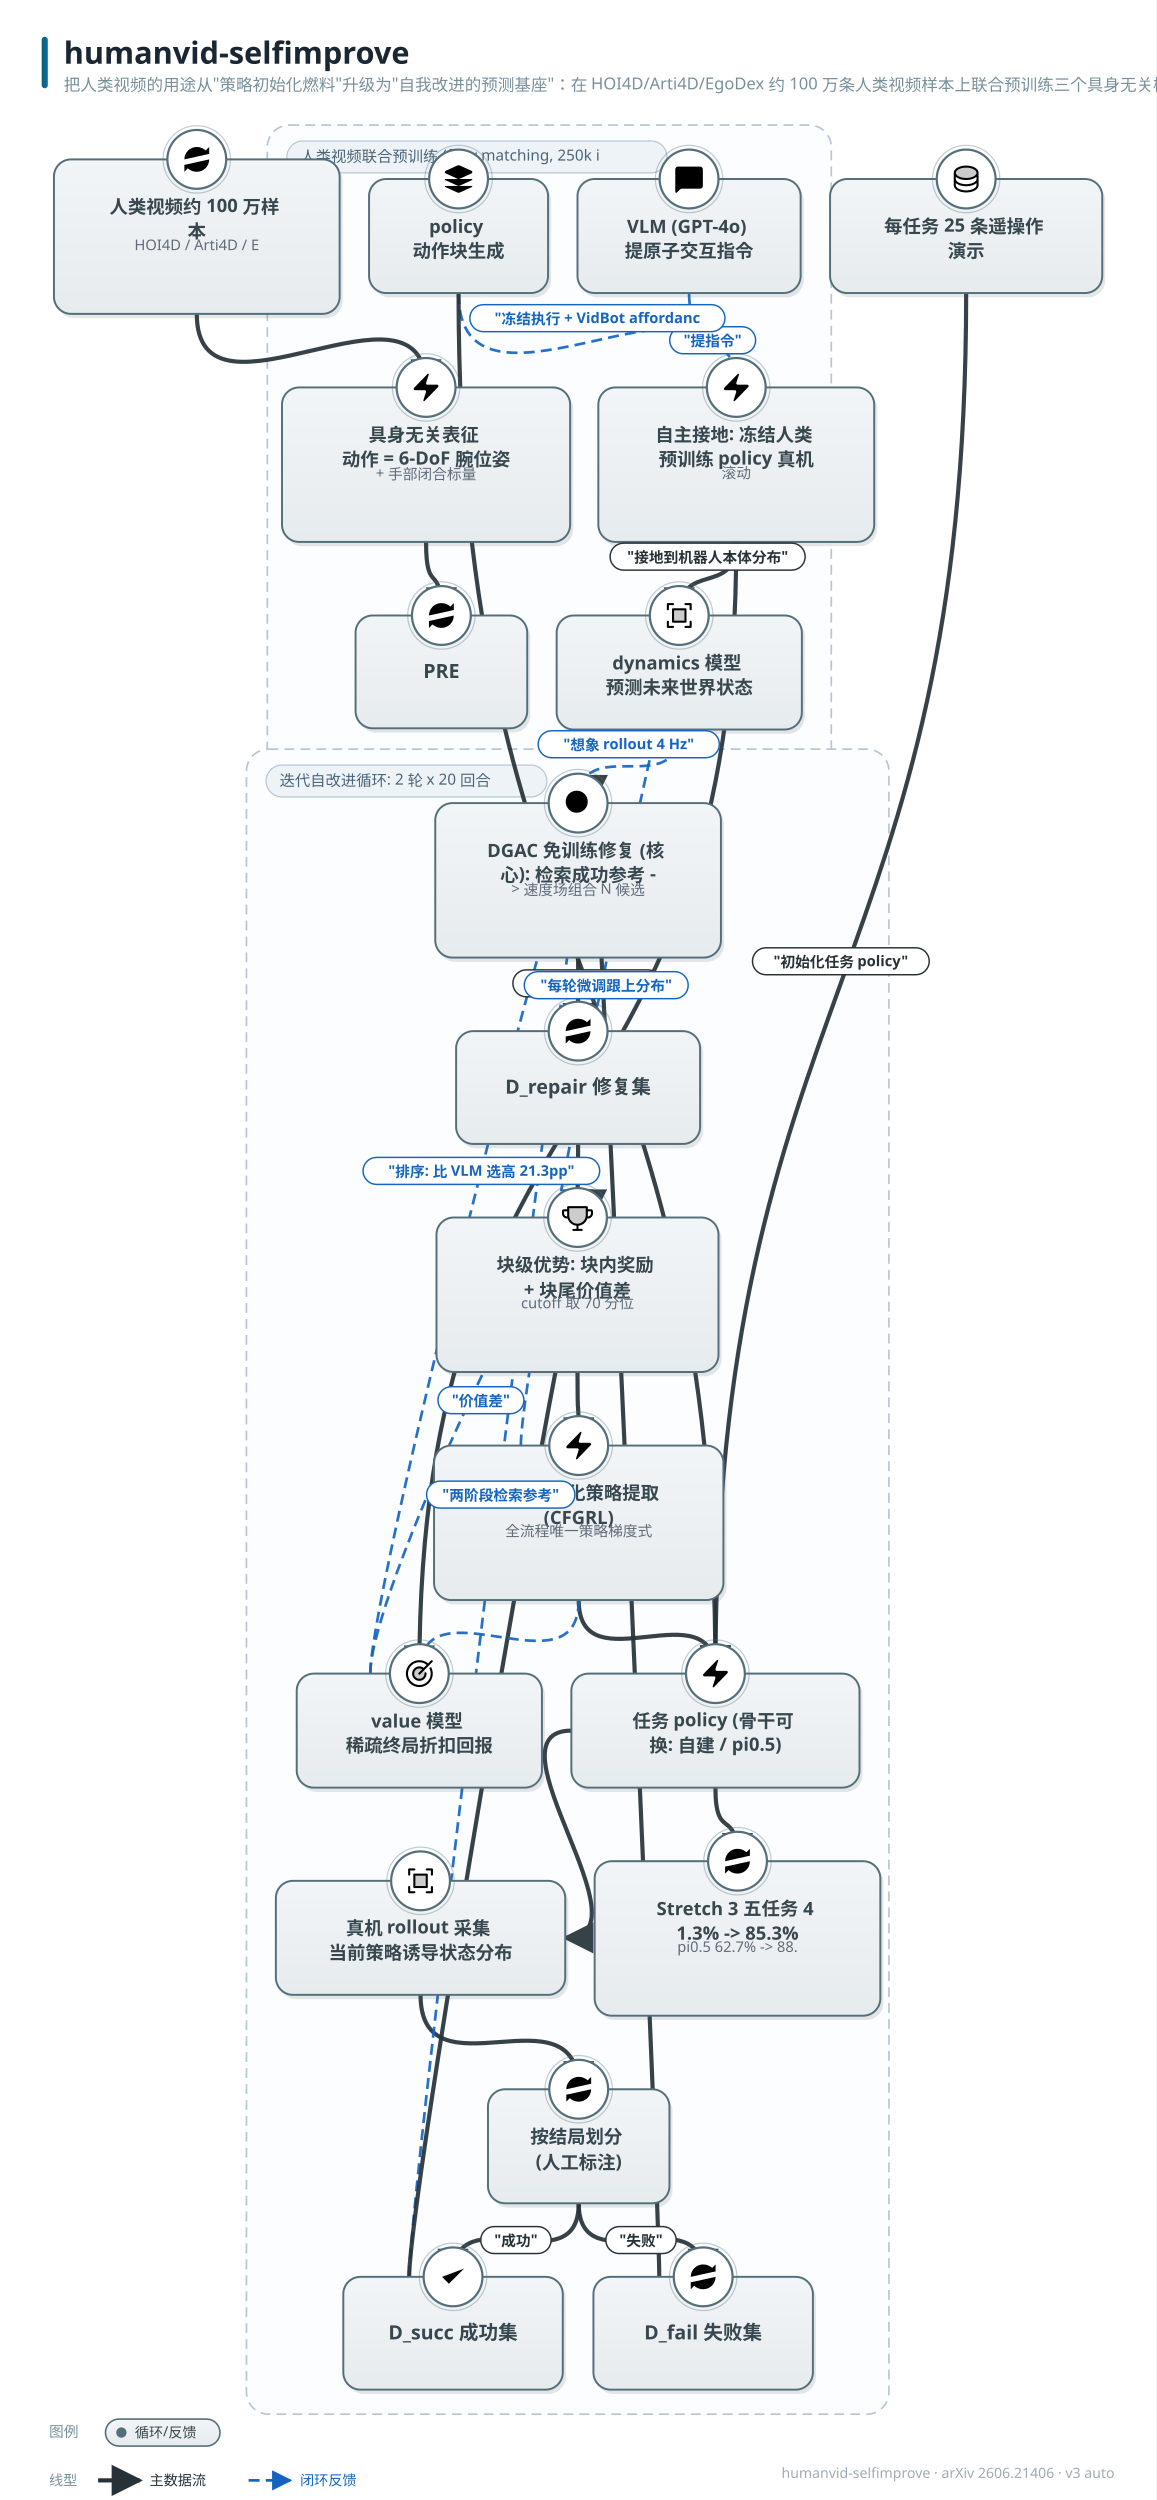
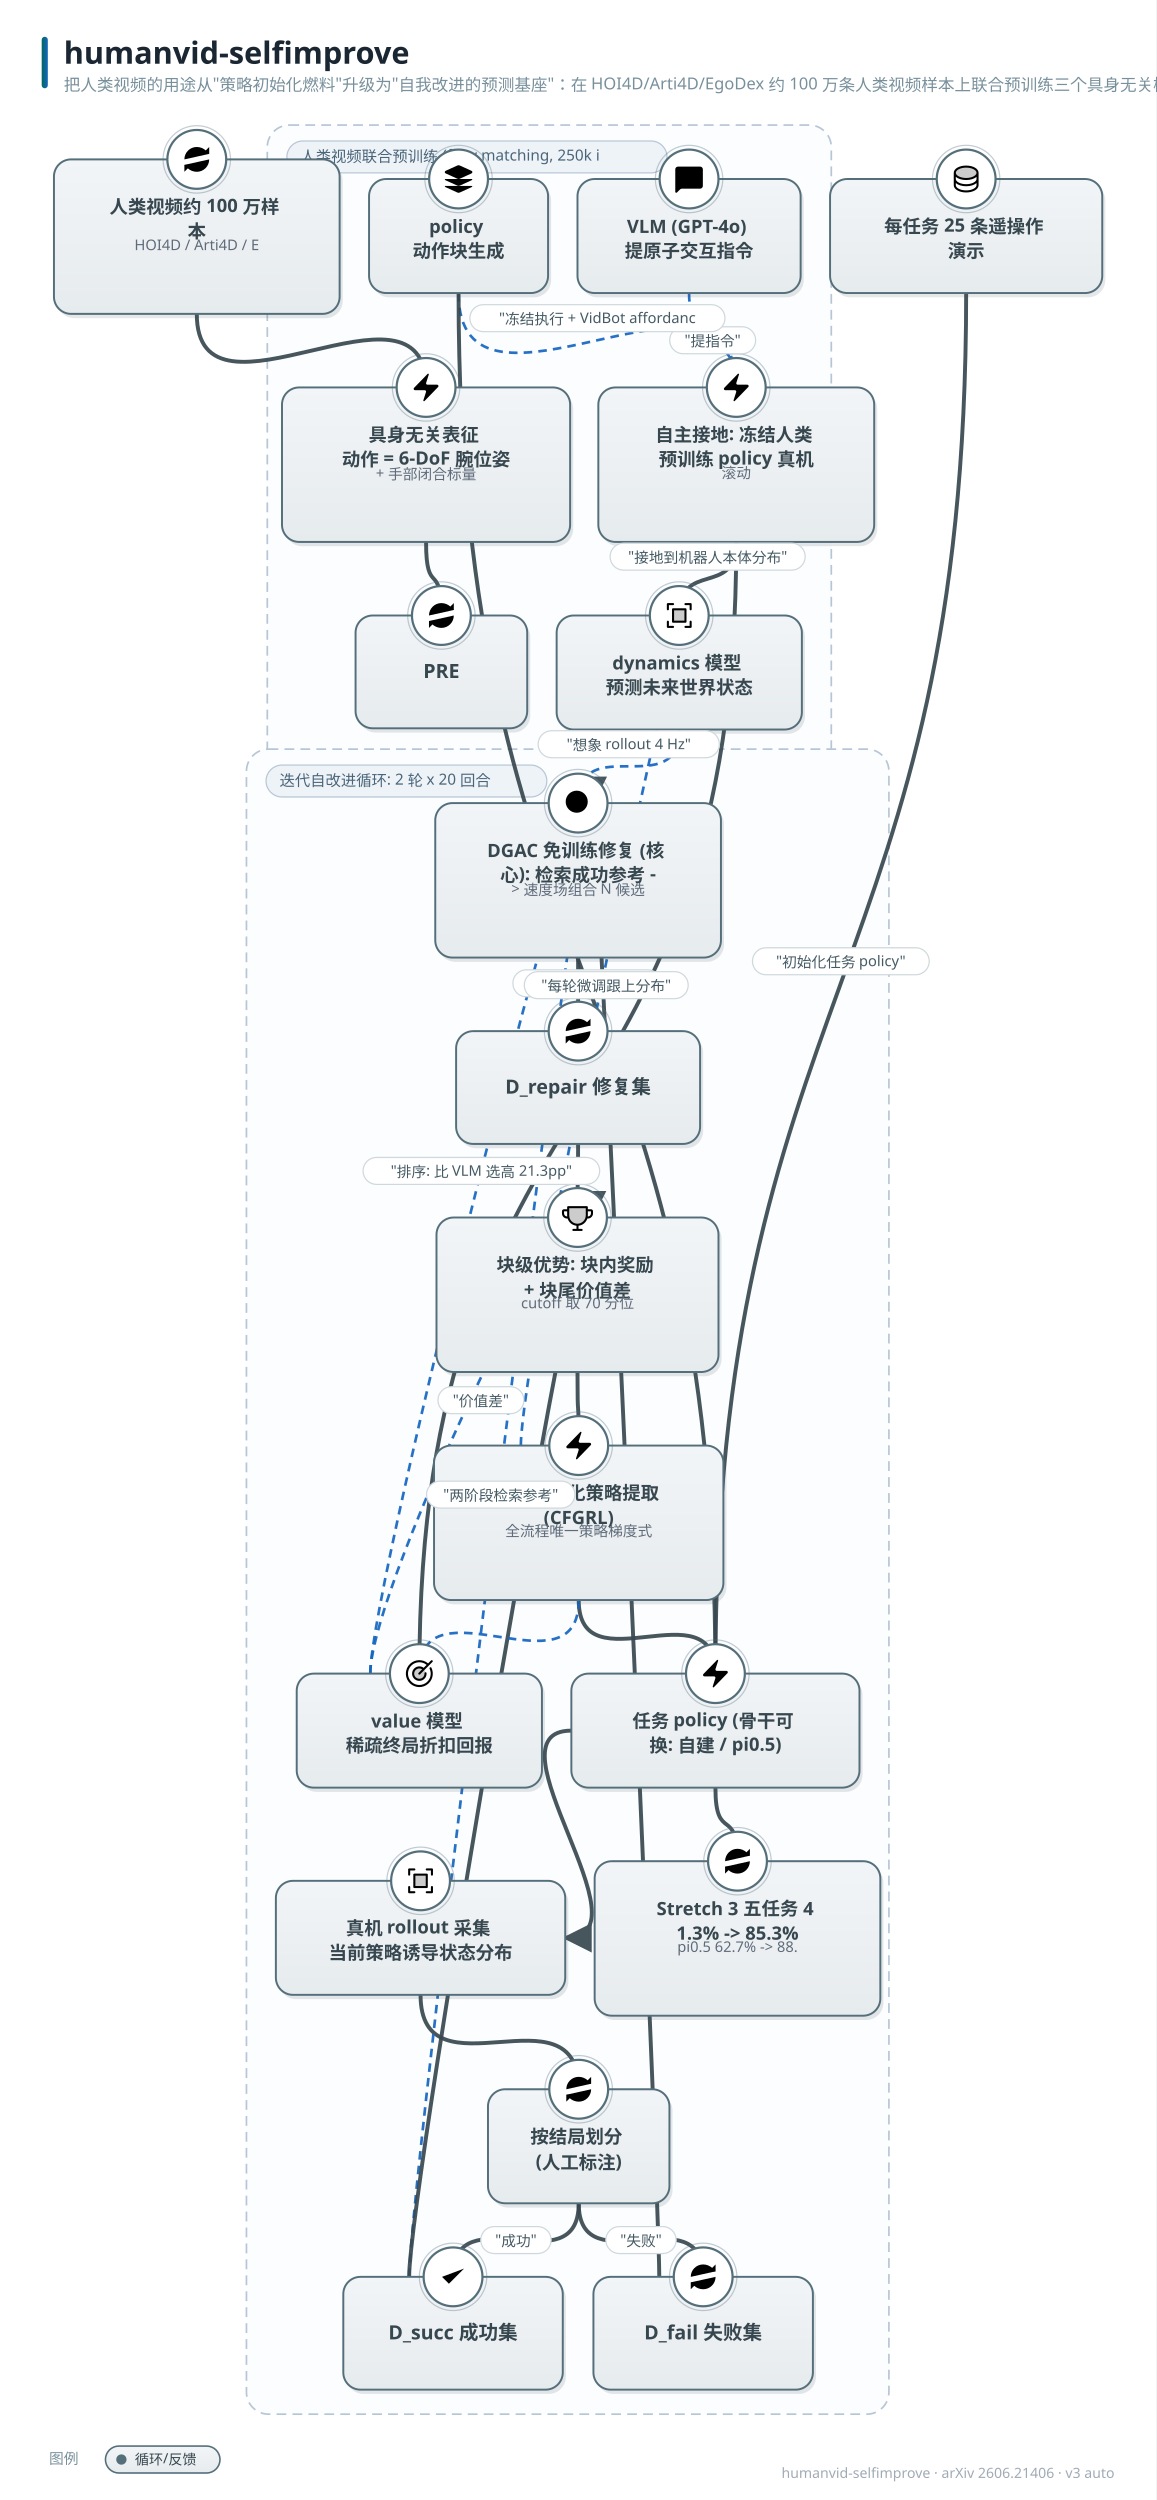
<svg xmlns="http://www.w3.org/2000/svg" width="943" height="2039" viewBox="0 0 943 2039" font-family="'PingFang SC','Hiragino Sans GB','Microsoft YaHei','Segoe UI',sans-serif">
  <style>text{font-family:'PingFang SC','Hiragino Sans GB','Microsoft YaHei','Segoe UI',sans-serif;} .lbl{font-weight:700;}</style>
  <defs>
    <linearGradient id="g-data" x1="0" y1="0" x2="0" y2="1">
      <stop offset="0" stop-color="#f1f9f1" />
      <stop offset="1" stop-color="#e2f0e2" />
    </linearGradient>
    <linearGradient id="g-frozen" x1="0" y1="0" x2="0" y2="1">
      <stop offset="0" stop-color="#f0f7fe" />
      <stop offset="1" stop-color="#dcecfb" />
    </linearGradient>
    <linearGradient id="g-train" x1="0" y1="0" x2="0" y2="1">
      <stop offset="0" stop-color="#fff6e8" />
      <stop offset="1" stop-color="#ffedd4" />
    </linearGradient>
    <linearGradient id="g-loss" x1="0" y1="0" x2="0" y2="1">
      <stop offset="0" stop-color="#fdf0f1" />
      <stop offset="1" stop-color="#f9e0e2" />
    </linearGradient>
    <linearGradient id="g-act" x1="0" y1="0" x2="0" y2="1">
      <stop offset="0" stop-color="#f8f1fb" />
      <stop offset="1" stop-color="#f0e4f7" />
    </linearGradient>
    <linearGradient id="g-loop" x1="0" y1="0" x2="0" y2="1">
      <stop offset="0" stop-color="#f2f5f7" />
      <stop offset="1" stop-color="#e6ebee" />
    </linearGradient>
    <linearGradient id="g-env" x1="0" y1="0" x2="0" y2="1">
      <stop offset="0" stop-color="#eef8f6" />
      <stop offset="1" stop-color="#dcf0ec" />
    </linearGradient>
    <linearGradient id="g-mem" x1="0" y1="0" x2="0" y2="1">
      <stop offset="0" stop-color="#fffef0" />
      <stop offset="1" stop-color="#fdf6d8" />
    </linearGradient>
    <linearGradient id="g-reward" x1="0" y1="0" x2="0" y2="1">
      <stop offset="0" stop-color="#fdf2f7" />
      <stop offset="1" stop-color="#f9e2ed" />
    </linearGradient>
    <linearGradient id="g-key" x1="0" y1="0" x2="0" y2="1">
      <stop offset="0" stop-color="#fffaf0" />
      <stop offset="1" stop-color="#fff1d6" />
    </linearGradient>
    <linearGradient id="g-title" x1="0" y1="0" x2="1" y2="0">
      <stop offset="0" stop-color="#00695c" />
      <stop offset="1" stop-color="#1565c0" />
    </linearGradient>
    <marker id="arr-main" viewBox="0 0 10 10" refX="9" refY="5" markerWidth="7.5" markerHeight="7.5" orient="auto-start-reverse">
-       <path d="M0 0 L10 5 L0 10 z" fill="#546e7a" />
+       <path d="M0 0 L10 5 L0 10 z" fill="#607d8b" />
    </marker>
    <marker id="arr-thick" viewBox="0 0 10 10" refX="9" refY="5" markerWidth="7.5" markerHeight="7.5" orient="auto-start-reverse">
-       <path d="M0 0 L10 5 L0 10 z" fill="#263238" />
+       <path d="M0 0 L10 5 L0 10 z" fill="#37474f" />
    </marker>
    <marker id="arr-thin" viewBox="0 0 10 10" refX="9" refY="5" markerWidth="7.5" markerHeight="7.5" orient="auto-start-reverse">
-       <path d="M0 0 L10 5 L0 10 z" fill="#9fb0bb" />
+       <path d="M0 0 L10 5 L0 10 z" fill="#90a4ae" />
    </marker>
    <marker id="arr-fb" viewBox="0 0 10 10" refX="9" refY="5" markerWidth="7.5" markerHeight="7.5" orient="auto-start-reverse">
      <path d="M0 0 L10 5 L0 10 z" fill="#1565c0" />
    </marker>
    <marker id="arr-loss" viewBox="0 0 10 10" refX="9" refY="5" markerWidth="7.5" markerHeight="7.5" orient="auto-start-reverse">
      <path d="M0 0 L10 5 L0 10 z" fill="#c62828" />
    </marker>
  </defs>
  <rect width="943" height="2039" fill="#ffffff" />
  <rect x="34" y="30" width="5" height="42" rx="2.5" fill="url(#g-title)" />
  <text x="52" y="52" font-size="25" font-weight="800" fill="#1a2733">humanvid-selfimprove</text>
  <text x="52" y="74" font-size="13.5" fill="#78909c">把人类视频的用途从"策略初始化燃料"升级为"自我改进的预测基座"：在 HOI4D/Arti4D/EgoDex 约 100 万条人类视频样本上联合预训练三个具身无关模型——pol</text>
  <text x="909" y="2021" font-size="11.5" fill="#a0aab4" text-anchor="end">humanvid-selfimprove · arXiv 2606.21406 · v3 auto</text>
  <rect x="218" y="102" width="460" height="1376" rx="18" fill="#fbfdff" stroke="#b7c6d6" stroke-width="1.4" stroke-dasharray="8 5" />
  <rect x="234" y="115" width="310.0" height="26" rx="13" fill="#eef3f8" stroke="#b7c6d6" />
  <text x="245" y="132" font-size="12.5" fill="#4a6579">人类视频联合预训练 (flow matching, 250k i</text>
  <rect x="201" y="611" width="524" height="1358" rx="18" fill="#fbfdff" stroke="#b7c6d6" stroke-width="1.4" stroke-dasharray="8 5" />
  <rect x="217" y="624" width="229.0" height="26" rx="13" fill="#eef3f8" stroke="#b7c6d6" />
  <text x="228" y="641" font-size="12.5" fill="#4a6579">迭代自改进循环: 2 轮 x 20 回合</text>
-   <path d="M 466.0 1411.5 C 392.9 1411.5, 534.1 1580.5, 461.0 1580.5" fill="none" stroke="#263238" stroke-width="3.4" marker-end="url(#arr-thick)" opacity="0.92" />
-   <path d="M 343.0 1627.0 C 343.0 1713.5, 472.0 1617.5, 472.0 1704.0" fill="none" stroke="#263238" stroke-width="3.4" marker-end="url(#arr-thick)" opacity="0.92" />
-   <path d="M 472.0 1797.0 C 472.0 1865.2, 369.5 1788.8, 369.5 1857.0" fill="none" stroke="#263238" stroke-width="3.4" marker-end="url(#arr-thick)" opacity="0.92" />
-   <path d="M 472.0 1797.0 C 472.0 1864.8, 573.5 1789.2, 573.5 1857.0" fill="none" stroke="#263238" stroke-width="3.4" marker-end="url(#arr-thick)" opacity="0.92" />
-   <path d="M 537.7 1857.0 C 537.7 1783.0, 483.1 581.0, 483.1 655.0" fill="none" stroke="#263238" stroke-width="3.4" marker-end="url(#arr-thick)" opacity="0.92" />
-   <path d="M 471.5 781.0 C 471.5 827.0, 471.5 795.0, 471.5 841.0" fill="none" stroke="#263238" stroke-width="3.4" marker-end="url(#arr-thick)" opacity="0.92" />
-   <path d="M 160.5 256.0 C 160.5 359.7, 347.5 212.3, 347.5 316.0" fill="none" stroke="#263238" stroke-width="3.4" marker-end="url(#arr-thick)" opacity="0.92" />
-   <path d="M 347.5 442.0 C 347.5 488.0, 360.0 456.0, 360.0 502.0" fill="none" stroke="#263238" stroke-width="3.4" marker-end="url(#arr-thick)" opacity="0.92" />
-   <path d="M 562.0 239.0 C 562.0 287.5, 600.5 267.5, 600.5 316.0" fill="none" stroke="#1565c0" stroke-width="2.2" stroke-dasharray="9 5" marker-end="url(#arr-fb)" opacity="0.92" />
-   <path d="M 374.0 239.0 C 374.0 366.5, 600.5 188.5, 600.5 316.0" fill="none" stroke="#1565c0" stroke-width="2.2" stroke-dasharray="9 5" marker-end="url(#arr-fb)" opacity="0.92" />
-   <path d="M 600.5 442.0 C 600.5 488.0, 554.0 456.0, 554.0 502.0" fill="none" stroke="#263238" stroke-width="3.4" marker-end="url(#arr-thick)" opacity="0.92" />
-   <path d="M 600.5 442.0 C 600.5 938.2, 342.0 868.8, 342.0 1365.0" fill="none" stroke="#263238" stroke-width="3.4" marker-end="url(#arr-thick)" opacity="0.92" />
-   <path d="M 374.0 239.0 C 374.0 799.9, 583.5 804.1, 583.5 1365.0" fill="none" stroke="#263238" stroke-width="3.4" marker-end="url(#arr-thick)" opacity="0.92" />
-   <path d="M 788.0 239.0 C 788.0 797.8, 583.5 806.2, 583.5 1365.0" fill="none" stroke="#263238" stroke-width="3.4" marker-end="url(#arr-thick)" opacity="0.92" />
-   <path d="M 333.7 1857.0 C 333.7 1783.0, 483.1 581.0, 483.1 655.0" fill="none" stroke="#1565c0" stroke-width="2.2" stroke-dasharray="9 5" marker-end="url(#arr-fb)" opacity="0.92" />
-   <path d="M 554.0 595.0 C 554.0 654.9, 471.5 595.1, 471.5 655.0" fill="none" stroke="#1565c0" stroke-width="2.2" stroke-dasharray="9 5" marker-end="url(#arr-fb)" opacity="0.92" />
-   <path d="M 302.0 1365.0 C 302.0 1291.0, 483.1 581.0, 483.1 655.0" fill="none" stroke="#1565c0" stroke-width="2.2" stroke-dasharray="9 5" marker-end="url(#arr-fb)" opacity="0.92" />
-   <path d="M 333.7 1857.0 C 333.7 1783.0, 482.5 919.0, 482.5 993.0" fill="none" stroke="#263238" stroke-width="3.4" marker-end="url(#arr-thick)" opacity="0.92" />
-   <path d="M 471.5 933.0 C 471.5 979.0, 471.0 947.0, 471.0 993.0" fill="none" stroke="#263238" stroke-width="3.4" marker-end="url(#arr-thick)" opacity="0.92" />
-   <path d="M 302.0 1365.0 C 302.0 1291.0, 482.5 919.0, 482.5 993.0" fill="none" stroke="#1565c0" stroke-width="2.2" stroke-dasharray="9 5" marker-end="url(#arr-fb)" opacity="0.92" />
-   <path d="M 471.0 1119.0 C 471.0 1165.0, 472.0 1133.0, 472.0 1179.0" fill="none" stroke="#263238" stroke-width="3.4" marker-end="url(#arr-thick)" opacity="0.92" />
-   <path d="M 472.0 1305.0 C 472.0 1377.0, 583.5 1293.0, 583.5 1365.0" fill="none" stroke="#263238" stroke-width="3.4" marker-end="url(#arr-thick)" opacity="0.92" />
-   <path d="M 424.8 1179.0 C 424.8 1105.0, 564.0 428.0, 564.0 502.0" fill="none" stroke="#1565c0" stroke-width="2.2" stroke-dasharray="9 5" marker-end="url(#arr-fb)" opacity="0.92" />
-   <path d="M 472.0 1305.0 C 472.0 1384.8, 342.0 1285.2, 342.0 1365.0" fill="none" stroke="#1565c0" stroke-width="2.2" stroke-dasharray="9 5" marker-end="url(#arr-fb)" opacity="0.92" />
-   <path d="M 583.5 1458.0 C 583.5 1504.0, 601.5 1472.0, 601.5 1518.0" fill="none" stroke="#263238" stroke-width="3.4" marker-end="url(#arr-thick)" opacity="0.92" />
+   <path d="M 466.0 1411.5 C 392.9 1411.5, 534.1 1580.5, 461.0 1580.5" fill="none" stroke="#37474f" stroke-width="3.2" marker-end="url(#arr-thick)" opacity="0.92" />
+   <path d="M 343.0 1627.0 C 343.0 1713.5, 472.0 1617.5, 472.0 1704.0" fill="none" stroke="#37474f" stroke-width="3.2" marker-end="url(#arr-thick)" opacity="0.92" />
+   <path d="M 472.0 1797.0 C 472.0 1865.2, 369.5 1788.8, 369.5 1857.0" fill="none" stroke="#37474f" stroke-width="3.2" marker-end="url(#arr-thick)" opacity="0.92" />
+   <path d="M 472.0 1797.0 C 472.0 1864.8, 573.5 1789.2, 573.5 1857.0" fill="none" stroke="#37474f" stroke-width="3.2" marker-end="url(#arr-thick)" opacity="0.92" />
+   <path d="M 537.7 1857.0 C 537.7 1783.0, 483.1 581.0, 483.1 655.0" fill="none" stroke="#37474f" stroke-width="3.2" marker-end="url(#arr-thick)" opacity="0.92" />
+   <path d="M 471.5 781.0 C 471.5 827.0, 471.5 795.0, 471.5 841.0" fill="none" stroke="#37474f" stroke-width="3.2" marker-end="url(#arr-thick)" opacity="0.92" />
+   <path d="M 160.5 256.0 C 160.5 359.7, 347.5 212.3, 347.5 316.0" fill="none" stroke="#37474f" stroke-width="3.2" marker-end="url(#arr-thick)" opacity="0.92" />
+   <path d="M 347.5 442.0 C 347.5 488.0, 360.0 456.0, 360.0 502.0" fill="none" stroke="#37474f" stroke-width="3.2" marker-end="url(#arr-thick)" opacity="0.92" />
+   <path d="M 562.0 239.0 C 562.0 287.5, 600.5 267.5, 600.5 316.0" fill="none" stroke="#1565c0" stroke-width="2.2" stroke-dasharray="7 5" marker-end="url(#arr-fb)" opacity="0.92" />
+   <path d="M 374.0 239.0 C 374.0 366.5, 600.5 188.5, 600.5 316.0" fill="none" stroke="#1565c0" stroke-width="2.2" stroke-dasharray="7 5" marker-end="url(#arr-fb)" opacity="0.92" />
+   <path d="M 600.5 442.0 C 600.5 488.0, 554.0 456.0, 554.0 502.0" fill="none" stroke="#37474f" stroke-width="3.2" marker-end="url(#arr-thick)" opacity="0.92" />
+   <path d="M 600.5 442.0 C 600.5 938.2, 342.0 868.8, 342.0 1365.0" fill="none" stroke="#37474f" stroke-width="3.2" marker-end="url(#arr-thick)" opacity="0.92" />
+   <path d="M 374.0 239.0 C 374.0 799.9, 583.5 804.1, 583.5 1365.0" fill="none" stroke="#37474f" stroke-width="3.2" marker-end="url(#arr-thick)" opacity="0.92" />
+   <path d="M 788.0 239.0 C 788.0 797.8, 583.5 806.2, 583.5 1365.0" fill="none" stroke="#37474f" stroke-width="3.2" marker-end="url(#arr-thick)" opacity="0.92" />
+   <path d="M 333.7 1857.0 C 333.7 1783.0, 483.1 581.0, 483.1 655.0" fill="none" stroke="#1565c0" stroke-width="2.2" stroke-dasharray="7 5" marker-end="url(#arr-fb)" opacity="0.92" />
+   <path d="M 554.0 595.0 C 554.0 654.9, 471.5 595.1, 471.5 655.0" fill="none" stroke="#1565c0" stroke-width="2.2" stroke-dasharray="7 5" marker-end="url(#arr-fb)" opacity="0.92" />
+   <path d="M 302.0 1365.0 C 302.0 1291.0, 483.1 581.0, 483.1 655.0" fill="none" stroke="#1565c0" stroke-width="2.2" stroke-dasharray="7 5" marker-end="url(#arr-fb)" opacity="0.92" />
+   <path d="M 333.7 1857.0 C 333.7 1783.0, 482.5 919.0, 482.5 993.0" fill="none" stroke="#37474f" stroke-width="3.2" marker-end="url(#arr-thick)" opacity="0.92" />
+   <path d="M 471.5 933.0 C 471.5 979.0, 471.0 947.0, 471.0 993.0" fill="none" stroke="#37474f" stroke-width="3.2" marker-end="url(#arr-thick)" opacity="0.92" />
+   <path d="M 302.0 1365.0 C 302.0 1291.0, 482.5 919.0, 482.5 993.0" fill="none" stroke="#1565c0" stroke-width="2.2" stroke-dasharray="7 5" marker-end="url(#arr-fb)" opacity="0.92" />
+   <path d="M 471.0 1119.0 C 471.0 1165.0, 472.0 1133.0, 472.0 1179.0" fill="none" stroke="#37474f" stroke-width="3.2" marker-end="url(#arr-thick)" opacity="0.92" />
+   <path d="M 472.0 1305.0 C 472.0 1377.0, 583.5 1293.0, 583.5 1365.0" fill="none" stroke="#37474f" stroke-width="3.2" marker-end="url(#arr-thick)" opacity="0.92" />
+   <path d="M 424.8 1179.0 C 424.8 1105.0, 564.0 428.0, 564.0 502.0" fill="none" stroke="#1565c0" stroke-width="2.2" stroke-dasharray="7 5" marker-end="url(#arr-fb)" opacity="0.92" />
+   <path d="M 472.0 1305.0 C 472.0 1384.8, 342.0 1285.2, 342.0 1365.0" fill="none" stroke="#1565c0" stroke-width="2.2" stroke-dasharray="7 5" marker-end="url(#arr-fb)" opacity="0.92" />
+   <path d="M 583.5 1458.0 C 583.5 1504.0, 601.5 1472.0, 601.5 1518.0" fill="none" stroke="#37474f" stroke-width="3.2" marker-end="url(#arr-thick)" opacity="0.92" />
  <rect x="46.5" y="133.5" width="233" height="126" rx="14" fill="#37474f" opacity="0.13" />
  <rect x="44" y="130" width="233" height="126" rx="14" fill="url(#g-loop)" stroke="#546e7a" stroke-width="1.6" />
  <circle cx="160.5" cy="130" r="24" fill="#ffffff" stroke="#546e7a" stroke-width="1.8" />
  <circle cx="160.5" cy="130" r="27.5" fill="none" stroke="#546e7a" stroke-width="1" opacity="0.35" />
  <g transform="translate(147.0,116.5) scale(1.125)">
    <path d="M3 12a9 9 0 0 1 9-9 9.75 9.75 0 0 1 6.74 2.74L21 8" />
    <path d="M21 3v5h-5" />
    <path d="M21 12a9 9 0 0 1-9 9 9.75 9.75 0 0 1-6.74-2.74L3 16" />
    <path d="M8 16H3v5" />
  </g>
  <text x="160.5" y="174" font-size="15" class="lbl" fill="#37474f" text-anchor="middle">
    <tspan x="160.5" dy="0">人类视频约 100 万样</tspan>
    <tspan x="160.5" dy="20">本</tspan>
  </text>
  <text x="160.5" y="204" font-size="12" fill="#5f6b7a" text-anchor="middle">HOI4D / Arti4D / E</text>
  <rect x="232.5" y="319.5" width="235" height="126" rx="14" fill="#37474f" opacity="0.13" />
  <rect x="230" y="316" width="235" height="126" rx="14" fill="url(#g-loop)" stroke="#546e7a" stroke-width="1.6" />
  <circle cx="347.5" cy="316" r="24" fill="#ffffff" stroke="#546e7a" stroke-width="1.8" />
  <circle cx="347.5" cy="316" r="27.5" fill="none" stroke="#546e7a" stroke-width="1" opacity="0.35" />
  <g transform="translate(334.0,302.5) scale(1.125)">
    <path d="M4 14a1 1 0 0 1-.78-1.63l9.9-10.2a.5.5 0 0 1 .86.46l-1.92 6.02A1 1 0 0 0 13 10h7a1 1 0 0 1 .78 1.63l-9.9 10.2a.5.5 0 0 1-.86-.46l1.92-6.02A1 1 0 0 0 11 14z" />
  </g>
  <text x="347.5" y="360" font-size="15" class="lbl" fill="#37474f" text-anchor="middle">
    <tspan x="347.5" dy="0">具身无关表征</tspan>
    <tspan x="347.5" dy="20">动作 = 6-DoF 腕位姿</tspan>
  </text>
  <text x="347.5" y="390" font-size="12" fill="#5f6b7a" text-anchor="middle"> + 手部闭合标量</text>
  <rect x="303.5" y="149.5" width="146" height="93" rx="14" fill="#37474f" opacity="0.13" />
  <rect x="301" y="146" width="146" height="93" rx="14" fill="url(#g-loop)" stroke="#546e7a" stroke-width="1.6" />
  <circle cx="374.0" cy="146" r="24" fill="#ffffff" stroke="#546e7a" stroke-width="1.8" />
  <circle cx="374.0" cy="146" r="27.5" fill="none" stroke="#546e7a" stroke-width="1" opacity="0.35" />
  <g transform="translate(360.5,132.5) scale(1.125)">
    <path d="M12.83 2.18a2 2 0 0 0-1.66 0L2.6 6.08a1 1 0 0 0 0 1.83l8.58 3.91a2 2 0 0 0 1.66 0l8.58-3.9a1 1 0 0 0 0-1.83z" />
    <path d="M2 12a1 1 0 0 0 .58.91l8.6 3.91a2 2 0 0 0 1.65 0l8.58-3.9A1 1 0 0 0 22 12" />
    <path d="M2 17a1 1 0 0 0 .58.91l8.6 3.91a2 2 0 0 0 1.65 0l8.58-3.9A1 1 0 0 0 22 17" />
  </g>
  <text x="374.0" y="190" font-size="15" class="lbl" fill="#37474f" text-anchor="middle">
    <tspan x="374.0" dy="0">policy</tspan>
    <tspan x="374.0" dy="20">动作块生成</tspan>
  </text>
  <rect x="456.5" y="505.5" width="200" height="93" rx="14" fill="#37474f" opacity="0.13" />
  <rect x="454" y="502" width="200" height="93" rx="14" fill="url(#g-loop)" stroke="#546e7a" stroke-width="1.6" />
  <circle cx="554.0" cy="502" r="24" fill="#ffffff" stroke="#546e7a" stroke-width="1.8" />
  <circle cx="554.0" cy="502" r="27.5" fill="none" stroke="#546e7a" stroke-width="1" opacity="0.35" />
  <g transform="translate(540.5,488.5) scale(0.1055)">
    <path d="M176,80v96H80V80Z" opacity="0.2" />
    <path d="M224,40V80a8,8,0,0,1-16,0V48H176a8,8,0,0,1,0-16h40A8,8,0,0,1,224,40ZM80,208H48V176a8,8,0,0,0-16,0v40a8,8,0,0,0,8,8H80a8,8,0,0,0,0-16Zm136-40a8,8,0,0,0-8,8v32H176a8,8,0,0,0,0,16h40a8,8,0,0,0,8-8V176A8,8,0,0,0,216,168ZM40,88a8,8,0,0,0,8-8V48H80a8,8,0,0,0,0-16H40a8,8,0,0,0-8,8V80A8,8,0,0,0,40,88ZM80,72h96a8,8,0,0,1,8,8v96a8,8,0,0,1-8,8H80a8,8,0,0,1-8-8V80A8,8,0,0,1,80,72Zm8,96h80V88H88Z" />
  </g>
  <text x="554.0" y="546" font-size="15" class="lbl" fill="#37474f" text-anchor="middle">
    <tspan x="554.0" dy="0">dynamics 模型</tspan>
    <tspan x="554.0" dy="20">预测未来世界状态</tspan>
  </text>
  <rect x="244.5" y="1368.5" width="200" height="93" rx="14" fill="#37474f" opacity="0.13" />
  <rect x="242" y="1365" width="200" height="93" rx="14" fill="url(#g-loop)" stroke="#546e7a" stroke-width="1.6" />
  <circle cx="342.0" cy="1365" r="24" fill="#ffffff" stroke="#546e7a" stroke-width="1.8" />
  <circle cx="342.0" cy="1365" r="27.5" fill="none" stroke="#546e7a" stroke-width="1" opacity="0.35" />
  <g transform="translate(328.5,1351.5) scale(0.1055)">
    <path d="M176,128a48,48,0,1,1-48-48A48,48,0,0,1,176,128Z" opacity="0.2" />
    <path d="M221.87,83.16A104.1,104.1,0,1,1,195.67,49l22.67-22.68a8,8,0,0,1,11.32,11.32l-96,96a8,8,0,0,1-11.32-11.32l27.72-27.72a40,40,0,1,0,17.87,31.09,8,8,0,1,1,16-.9,56,56,0,1,1-22.38-41.65L184.3,60.39a87.88,87.88,0,1,0,23.13,29.67,8,8,0,0,1,14.44-6.9Z" />
  </g>
  <text x="342.0" y="1409" font-size="15" class="lbl" fill="#37474f" text-anchor="middle">
    <tspan x="342.0" dy="0">value 模型</tspan>
    <tspan x="342.0" dy="20">稀疏终局折扣回报</tspan>
  </text>
  <rect x="473.5" y="149.5" width="182" height="93" rx="14" fill="#37474f" opacity="0.13" />
  <rect x="471" y="146" width="182" height="93" rx="14" fill="url(#g-loop)" stroke="#546e7a" stroke-width="1.6" />
  <circle cx="562.0" cy="146" r="24" fill="#ffffff" stroke="#546e7a" stroke-width="1.8" />
  <circle cx="562.0" cy="146" r="27.5" fill="none" stroke="#546e7a" stroke-width="1" opacity="0.35" />
  <g transform="translate(548.5,132.5) scale(1.125)">
    <path d="M22 17a2 2 0 0 1-2 2H6.828a2 2 0 0 0-1.414.586l-2.202 2.202A.71.71 0 0 1 2 21.286V5a2 2 0 0 1 2-2h16a2 2 0 0 1 2 2z" />
  </g>
  <text x="562.0" y="190" font-size="15" class="lbl" fill="#37474f" text-anchor="middle">
    <tspan x="562.0" dy="0">VLM (GPT-4o)</tspan>
    <tspan x="562.0" dy="20">提原子交互指令</tspan>
  </text>
  <rect x="490.5" y="319.5" width="225" height="126" rx="14" fill="#37474f" opacity="0.13" />
  <rect x="488" y="316" width="225" height="126" rx="14" fill="url(#g-loop)" stroke="#546e7a" stroke-width="1.6" />
  <circle cx="600.5" cy="316" r="24" fill="#ffffff" stroke="#546e7a" stroke-width="1.8" />
  <circle cx="600.5" cy="316" r="27.5" fill="none" stroke="#546e7a" stroke-width="1" opacity="0.35" />
  <g transform="translate(587.0,302.5) scale(1.125)">
    <path d="M4 14a1 1 0 0 1-.78-1.63l9.9-10.2a.5.5 0 0 1 .86.46l-1.92 6.02A1 1 0 0 0 13 10h7a1 1 0 0 1 .78 1.63l-9.9 10.2a.5.5 0 0 1-.86-.46l1.92-6.02A1 1 0 0 0 11 14z" />
  </g>
  <text x="600.5" y="360" font-size="15" class="lbl" fill="#37474f" text-anchor="middle">
    <tspan x="600.5" dy="0">自主接地: 冻结人类</tspan>
    <tspan x="600.5" dy="20">预训练 policy 真机</tspan>
  </text>
  <text x="600.5" y="390" font-size="12" fill="#5f6b7a" text-anchor="middle">滚动</text>
  <rect x="679.5" y="149.5" width="222" height="93" rx="14" fill="#37474f" opacity="0.13" />
  <rect x="677" y="146" width="222" height="93" rx="14" fill="url(#g-loop)" stroke="#546e7a" stroke-width="1.6" />
  <circle cx="788.0" cy="146" r="24" fill="#ffffff" stroke="#546e7a" stroke-width="1.8" />
  <circle cx="788.0" cy="146" r="27.5" fill="none" stroke="#546e7a" stroke-width="1" opacity="0.35" />
  <g transform="translate(774.5,132.5) scale(0.1055)">
    <path d="M216,80c0,26.51-39.4,48-88,48S40,106.51,40,80s39.4-48,88-48S216,53.49,216,80Z" opacity="0.2" />
    <path d="M128,24C74.17,24,32,48.6,32,80v96c0,31.4,42.17,56,96,56s96-24.6,96-56V80C224,48.6,181.83,24,128,24Zm80,104c0,9.62-7.88,19.43-21.61,26.92C170.93,163.35,150.19,168,128,168s-42.93-4.65-58.39-13.08C55.88,147.43,48,137.62,48,128V111.36c17.06,15,46.23,24.64,80,24.64s62.94-9.68,80-24.64ZM69.61,53.08C85.07,44.65,105.81,40,128,40s42.93,4.65,58.39,13.08C200.12,60.57,208,70.38,208,80s-7.88,19.43-21.61,26.92C170.93,115.35,150.19,120,128,120s-42.93-4.65-58.39-13.08C55.88,99.43,48,89.62,48,80S55.88,60.57,69.61,53.08ZM186.39,202.92C170.93,211.35,150.19,216,128,216s-42.93-4.65-58.39-13.08C55.88,195.43,48,185.62,48,176V159.36c17.06,15,46.23,24.64,80,24.64s62.94-9.68,80-24.64V176C208,185.62,200.12,195.43,186.39,202.92Z" />
  </g>
  <text x="788.0" y="190" font-size="15" class="lbl" fill="#37474f" text-anchor="middle">
    <tspan x="788.0" dy="0">每任务 25 条遥操作</tspan>
    <tspan x="788.0" dy="20">演示</tspan>
  </text>
  <rect x="468.5" y="1368.5" width="235" height="93" rx="14" fill="#37474f" opacity="0.13" />
  <rect x="466" y="1365" width="235" height="93" rx="14" fill="url(#g-loop)" stroke="#546e7a" stroke-width="1.6" />
  <circle cx="583.5" cy="1365" r="24" fill="#ffffff" stroke="#546e7a" stroke-width="1.8" />
  <circle cx="583.5" cy="1365" r="27.5" fill="none" stroke="#546e7a" stroke-width="1" opacity="0.35" />
  <g transform="translate(570.0,1351.5) scale(1.125)">
    <path d="M4 14a1 1 0 0 1-.78-1.63l9.9-10.2a.5.5 0 0 1 .86.46l-1.92 6.02A1 1 0 0 0 13 10h7a1 1 0 0 1 .78 1.63l-9.9 10.2a.5.5 0 0 1-.86-.46l1.92-6.02A1 1 0 0 0 11 14z" />
  </g>
  <text x="583.5" y="1409" font-size="15" class="lbl" fill="#37474f" text-anchor="middle">
    <tspan x="583.5" dy="0">任务 policy (骨干可</tspan>
    <tspan x="583.5" dy="20">换: 自建 / pi0.5)</tspan>
  </text>
  <rect x="227.5" y="1537.5" width="236" height="93" rx="14" fill="#37474f" opacity="0.13" />
  <rect x="225" y="1534" width="236" height="93" rx="14" fill="url(#g-loop)" stroke="#546e7a" stroke-width="1.6" />
  <circle cx="343.0" cy="1534" r="24" fill="#ffffff" stroke="#546e7a" stroke-width="1.8" />
  <circle cx="343.0" cy="1534" r="27.5" fill="none" stroke="#546e7a" stroke-width="1" opacity="0.35" />
  <g transform="translate(329.5,1520.5) scale(0.1055)">
    <path d="M176,80v96H80V80Z" opacity="0.2" />
    <path d="M224,40V80a8,8,0,0,1-16,0V48H176a8,8,0,0,1,0-16h40A8,8,0,0,1,224,40ZM80,208H48V176a8,8,0,0,0-16,0v40a8,8,0,0,0,8,8H80a8,8,0,0,0,0-16Zm136-40a8,8,0,0,0-8,8v32H176a8,8,0,0,0,0,16h40a8,8,0,0,0,8-8V176A8,8,0,0,0,216,168ZM40,88a8,8,0,0,0,8-8V48H80a8,8,0,0,0,0-16H40a8,8,0,0,0-8,8V80A8,8,0,0,0,40,88ZM80,72h96a8,8,0,0,1,8,8v96a8,8,0,0,1-8,8H80a8,8,0,0,1-8-8V80A8,8,0,0,1,80,72Zm8,96h80V88H88Z" />
  </g>
  <text x="343.0" y="1578" font-size="15" class="lbl" fill="#37474f" text-anchor="middle">
    <tspan x="343.0" dy="0">真机 rollout 采集</tspan>
    <tspan x="343.0" dy="20">当前策略诱导状态分布</tspan>
  </text>
  <rect x="400.5" y="1707.5" width="148" height="93" rx="14" fill="#37474f" opacity="0.13" />
  <rect x="398" y="1704" width="148" height="93" rx="14" fill="url(#g-loop)" stroke="#546e7a" stroke-width="1.6" />
  <circle cx="472.0" cy="1704" r="24" fill="#ffffff" stroke="#546e7a" stroke-width="1.8" />
  <circle cx="472.0" cy="1704" r="27.5" fill="none" stroke="#546e7a" stroke-width="1" opacity="0.35" />
  <g transform="translate(458.5,1690.5) scale(1.125)">
    <path d="M3 12a9 9 0 0 1 9-9 9.75 9.75 0 0 1 6.74 2.74L21 8" />
    <path d="M21 3v5h-5" />
    <path d="M21 12a9 9 0 0 1-9 9 9.75 9.75 0 0 1-6.74-2.74L3 16" />
    <path d="M8 16H3v5" />
  </g>
  <text x="472.0" y="1748" font-size="15" class="lbl" fill="#37474f" text-anchor="middle">
    <tspan x="472.0" dy="0">按结局划分</tspan>
    <tspan x="472.0" dy="20">(人工标注)</tspan>
  </text>
  <rect x="282.5" y="1860.5" width="179" height="92" rx="14" fill="#37474f" opacity="0.13" />
  <rect x="280" y="1857" width="179" height="92" rx="14" fill="url(#g-loop)" stroke="#546e7a" stroke-width="1.6" />
  <circle cx="369.5" cy="1857" r="24" fill="#ffffff" stroke="#546e7a" stroke-width="1.8" />
  <circle cx="369.5" cy="1857" r="27.5" fill="none" stroke="#546e7a" stroke-width="1" opacity="0.35" />
  <g transform="translate(356.0,1843.5) scale(1.125)">
    <path d="M20 6 9 17l-5-5" />
  </g>
  <text x="369.5" y="1908" font-size="16" class="lbl" fill="#37474f" text-anchor="middle">D_succ 成功集</text>
  <rect x="486.5" y="1860.5" width="179" height="92" rx="14" fill="#37474f" opacity="0.13" />
  <rect x="484" y="1857" width="179" height="92" rx="14" fill="url(#g-loop)" stroke="#546e7a" stroke-width="1.6" />
  <circle cx="573.5" cy="1857" r="24" fill="#ffffff" stroke="#546e7a" stroke-width="1.8" />
  <circle cx="573.5" cy="1857" r="27.5" fill="none" stroke="#546e7a" stroke-width="1" opacity="0.35" />
  <g transform="translate(560.0,1843.5) scale(1.125)">
    <path d="M3 12a9 9 0 0 1 9-9 9.75 9.75 0 0 1 6.74 2.74L21 8" />
    <path d="M21 3v5h-5" />
    <path d="M21 12a9 9 0 0 1-9 9 9.75 9.75 0 0 1-6.74-2.74L3 16" />
    <path d="M8 16H3v5" />
  </g>
  <text x="573.5" y="1908" font-size="16" class="lbl" fill="#37474f" text-anchor="middle">D_fail 失败集</text>
  <rect x="357.5" y="658.5" width="233" height="126" rx="14" fill="#37474f" opacity="0.13" />
  <rect x="355" y="655" width="233" height="126" rx="14" fill="url(#g-loop)" stroke="#546e7a" stroke-width="1.6" />
  <circle cx="471.5" cy="655" r="24" fill="#ffffff" stroke="#546e7a" stroke-width="1.8" />
  <circle cx="471.5" cy="655" r="27.5" fill="none" stroke="#546e7a" stroke-width="1" opacity="0.35" />
  <g transform="translate(458.0,641.5) scale(1.125)">
    <path d="m21 21-4.34-4.34" />
    <circle cx="11" cy="11" r="8" />
  </g>
  <text x="471.5" y="699" font-size="15" class="lbl" fill="#37474f" text-anchor="middle">
    <tspan x="471.5" dy="0">DGAC 免训练修复 (核</tspan>
    <tspan x="471.5" dy="20">心): 检索成功参考 -</tspan>
  </text>
  <text x="471.5" y="729" font-size="12" fill="#5f6b7a" text-anchor="middle">&gt; 速度场组合 N 候选</text>
  <rect x="374.5" y="844.5" width="199" height="92" rx="14" fill="#37474f" opacity="0.13" />
  <rect x="372" y="841" width="199" height="92" rx="14" fill="url(#g-loop)" stroke="#546e7a" stroke-width="1.6" />
  <circle cx="471.5" cy="841" r="24" fill="#ffffff" stroke="#546e7a" stroke-width="1.8" />
  <circle cx="471.5" cy="841" r="27.5" fill="none" stroke="#546e7a" stroke-width="1" opacity="0.35" />
  <g transform="translate(458.0,827.5) scale(1.125)">
    <path d="M3 12a9 9 0 0 1 9-9 9.75 9.75 0 0 1 6.74 2.74L21 8" />
    <path d="M21 3v5h-5" />
    <path d="M21 12a9 9 0 0 1-9 9 9.75 9.75 0 0 1-6.74-2.74L3 16" />
    <path d="M8 16H3v5" />
  </g>
  <text x="471.5" y="892" font-size="16" class="lbl" fill="#37474f" text-anchor="middle">D_repair 修复集</text>
  <rect x="358.5" y="996.5" width="230" height="126" rx="14" fill="#37474f" opacity="0.13" />
  <rect x="356" y="993" width="230" height="126" rx="14" fill="url(#g-loop)" stroke="#546e7a" stroke-width="1.6" />
  <circle cx="471.0" cy="993" r="24" fill="#ffffff" stroke="#546e7a" stroke-width="1.8" />
  <circle cx="471.0" cy="993" r="27.5" fill="none" stroke="#546e7a" stroke-width="1" opacity="0.35" />
  <g transform="translate(457.5,979.5) scale(0.1055)">
    <path d="M200,48v63.1c0,39.7-31.75,72.6-71.45,72.9A72,72,0,0,1,56,112V48Z" opacity="0.2" />
    <path d="M232,64H208V48a8,8,0,0,0-8-8H56a8,8,0,0,0-8,8V64H24A16,16,0,0,0,8,80V96a40,40,0,0,0,40,40h3.65A80.13,80.13,0,0,0,120,191.61V216H96a8,8,0,0,0,0,16h64a8,8,0,0,0,0-16H136V191.58c31.94-3.23,58.44-25.64,68.08-55.58H208a40,40,0,0,0,40-40V80A16,16,0,0,0,232,64ZM48,120A24,24,0,0,1,24,96V80H48v32q0,4,.39,8Zm144-8.9c0,35.52-29,64.64-64,64.9a64,64,0,0,1-64-64V56H192ZM232,96a24,24,0,0,1-24,24h-.5a81.81,81.81,0,0,0,.5-8.9V80h24Z" />
  </g>
  <text x="471.0" y="1037" font-size="15" class="lbl" fill="#37474f" text-anchor="middle">
    <tspan x="471.0" dy="0">块级优势: 块内奖励 </tspan>
    <tspan x="471.0" dy="20">+ 块尾价值差</tspan>
  </text>
  <text x="471.0" y="1067" font-size="12" fill="#5f6b7a" text-anchor="middle">cutoff 取 70 分位</text>
  <rect x="356.5" y="1182.5" width="236" height="126" rx="14" fill="#37474f" opacity="0.13" />
  <rect x="354" y="1179" width="236" height="126" rx="14" fill="url(#g-loop)" stroke="#546e7a" stroke-width="1.6" />
  <circle cx="472.0" cy="1179" r="24" fill="#ffffff" stroke="#546e7a" stroke-width="1.8" />
  <circle cx="472.0" cy="1179" r="27.5" fill="none" stroke="#546e7a" stroke-width="1" opacity="0.35" />
  <g transform="translate(458.5,1165.5) scale(1.125)">
    <path d="M4 14a1 1 0 0 1-.78-1.63l9.9-10.2a.5.5 0 0 1 .86.46l-1.92 6.02A1 1 0 0 0 13 10h7a1 1 0 0 1 .78 1.63l-9.9 10.2a.5.5 0 0 1-.86-.46l1.92-6.02A1 1 0 0 0 11 14z" />
  </g>
  <text x="472.0" y="1223" font-size="15" class="lbl" fill="#37474f" text-anchor="middle">
    <tspan x="472.0" dy="0">优势条件化策略提取 </tspan>
    <tspan x="472.0" dy="20">(CFGRL)</tspan>
  </text>
  <text x="472.0" y="1253" font-size="12" fill="#5f6b7a" text-anchor="middle">全流程唯一策略梯度式</text>
  <rect x="487.5" y="1521.5" width="233" height="126" rx="14" fill="#37474f" opacity="0.13" />
  <rect x="485" y="1518" width="233" height="126" rx="14" fill="url(#g-loop)" stroke="#546e7a" stroke-width="1.6" />
  <circle cx="601.5" cy="1518" r="24" fill="#ffffff" stroke="#546e7a" stroke-width="1.8" />
  <circle cx="601.5" cy="1518" r="27.5" fill="none" stroke="#546e7a" stroke-width="1" opacity="0.35" />
  <g transform="translate(588.0,1504.5) scale(1.125)">
    <path d="M3 12a9 9 0 0 1 9-9 9.75 9.75 0 0 1 6.74 2.74L21 8" />
    <path d="M21 3v5h-5" />
    <path d="M21 12a9 9 0 0 1-9 9 9.75 9.75 0 0 1-6.74-2.74L3 16" />
    <path d="M8 16H3v5" />
  </g>
  <text x="601.5" y="1562" font-size="15" class="lbl" fill="#37474f" text-anchor="middle">
    <tspan x="601.5" dy="0">Stretch 3 五任务 4</tspan>
    <tspan x="601.5" dy="20">1.3% -&gt; 85.3%</tspan>
  </text>
  <text x="601.5" y="1592" font-size="12" fill="#5f6b7a" text-anchor="middle">pi0.5 62.7% -&gt; 88.</text>
  <rect x="292.5" y="505.5" width="140" height="92" rx="14" fill="#37474f" opacity="0.13" />
  <rect x="290" y="502" width="140" height="92" rx="14" fill="url(#g-loop)" stroke="#546e7a" stroke-width="1.6" />
  <circle cx="360.0" cy="502" r="24" fill="#ffffff" stroke="#546e7a" stroke-width="1.8" />
  <circle cx="360.0" cy="502" r="27.5" fill="none" stroke="#546e7a" stroke-width="1" opacity="0.35" />
  <g transform="translate(346.5,488.5) scale(1.125)">
    <path d="M3 12a9 9 0 0 1 9-9 9.75 9.75 0 0 1 6.74 2.74L21 8" />
    <path d="M21 3v5h-5" />
    <path d="M21 12a9 9 0 0 1-9 9 9.75 9.75 0 0 1-6.74-2.74L3 16" />
    <path d="M8 16H3v5" />
  </g>
  <text x="360.0" y="553" font-size="16" class="lbl" fill="#37474f" text-anchor="middle">PRE</text>
  <g transform="translate(420.8,1827.0)">
-     <rect x="-28.7" y="-11" width="57.4" height="22" rx="11" fill="#ffffff" stroke="#263238" stroke-width="1.2" />
-     <text y="4" font-size="12" fill="#263238" font-weight="600" text-anchor="middle">"成功"</text>
+     <rect x="-28.7" y="-11" width="57.4" height="22" rx="11" fill="#ffffff" stroke="#cfd8dc" />
+     <text y="4" font-size="12" fill="#455a64" text-anchor="middle">"成功"</text>
  </g>
  <g transform="translate(522.8,1827.0)">
-     <rect x="-28.7" y="-11" width="57.4" height="22" rx="11" fill="#ffffff" stroke="#263238" stroke-width="1.2" />
-     <text y="4" font-size="12" fill="#263238" font-weight="600" text-anchor="middle">"失败"</text>
+     <rect x="-28.7" y="-11" width="57.4" height="22" rx="11" fill="#ffffff" stroke="#cfd8dc" />
+     <text y="4" font-size="12" fill="#455a64" text-anchor="middle">"失败"</text>
  </g>
  <g transform="translate(581.2,277.5)">
-     <rect x="-35.0" y="-11" width="70.1" height="22" rx="11" fill="#ffffff" stroke="#1565c0" stroke-width="1.2" />
-     <text y="4" font-size="12" fill="#1565c0" font-weight="600" text-anchor="middle">"提指令"</text>
+     <rect x="-35.0" y="-11" width="70.1" height="22" rx="11" fill="#ffffff" stroke="#cfd8dc" />
+     <text y="4" font-size="12" fill="#455a64" text-anchor="middle">"提指令"</text>
  </g>
  <g transform="translate(487.2,259.5)">
-     <rect x="-104.0" y="-11" width="208.1" height="22" rx="11" fill="#ffffff" stroke="#1565c0" stroke-width="1.2" />
-     <text y="4" font-size="12" fill="#1565c0" font-weight="600" text-anchor="middle">"冻结执行 + VidBot affordanc</text>
+     <rect x="-104.0" y="-11" width="208.1" height="22" rx="11" fill="#ffffff" stroke="#cfd8dc" />
+     <text y="4" font-size="12" fill="#455a64" text-anchor="middle">"冻结执行 + VidBot affordanc</text>
  </g>
  <g transform="translate(577.2,454.0)">
-     <rect x="-79.6" y="-11" width="159.1" height="22" rx="11" fill="#ffffff" stroke="#263238" stroke-width="1.2" />
-     <text y="4" font-size="12" fill="#263238" font-weight="600" text-anchor="middle">"接地到机器人本体分布"</text>
+     <rect x="-79.6" y="-11" width="159.1" height="22" rx="11" fill="#ffffff" stroke="#cfd8dc" />
+     <text y="4" font-size="12" fill="#455a64" text-anchor="middle">"接地到机器人本体分布"</text>
  </g>
  <g transform="translate(478.8,802.0)">
-     <rect x="-60.5" y="-11" width="121.0" height="22" rx="11" fill="#ffffff" stroke="#263238" stroke-width="1.2" />
-     <text y="4" font-size="12" fill="#263238" font-weight="600" text-anchor="middle">"预训练权重迁移"</text>
+     <rect x="-60.5" y="-11" width="121.0" height="22" rx="11" fill="#ffffff" stroke="#cfd8dc" />
+     <text y="4" font-size="12" fill="#455a64" text-anchor="middle">"预训练权重迁移"</text>
  </g>
  <g transform="translate(685.8,784.0)">
-     <rect x="-72.1" y="-11" width="144.2" height="22" rx="11" fill="#ffffff" stroke="#263238" stroke-width="1.2" />
-     <text y="4" font-size="12" fill="#263238" font-weight="600" text-anchor="middle">"初始化任务 policy"</text>
+     <rect x="-72.1" y="-11" width="144.2" height="22" rx="11" fill="#ffffff" stroke="#cfd8dc" />
+     <text y="4" font-size="12" fill="#455a64" text-anchor="middle">"初始化任务 policy"</text>
  </g>
  <g transform="translate(408.4,1219.0)">
-     <rect x="-60.5" y="-11" width="121.0" height="22" rx="11" fill="#ffffff" stroke="#1565c0" stroke-width="1.2" />
-     <text y="4" font-size="12" fill="#1565c0" font-weight="600" text-anchor="middle">"两阶段检索参考"</text>
+     <rect x="-60.5" y="-11" width="121.0" height="22" rx="11" fill="#ffffff" stroke="#cfd8dc" />
+     <text y="4" font-size="12" fill="#455a64" text-anchor="middle">"两阶段检索参考"</text>
  </g>
  <g transform="translate(512.8,607.0)">
-     <rect x="-73.9" y="-11" width="147.8" height="22" rx="11" fill="#ffffff" stroke="#1565c0" stroke-width="1.2" />
-     <text y="4" font-size="12" fill="#1565c0" font-weight="600" text-anchor="middle">"想象 rollout 4 Hz"</text>
+     <rect x="-73.9" y="-11" width="147.8" height="22" rx="11" fill="#ffffff" stroke="#cfd8dc" />
+     <text y="4" font-size="12" fill="#455a64" text-anchor="middle">"想象 rollout 4 Hz"</text>
  </g>
  <g transform="translate(392.6,955.0)">
-     <rect x="-96.5" y="-11" width="193.0" height="22" rx="11" fill="#ffffff" stroke="#1565c0" stroke-width="1.2" />
-     <text y="4" font-size="12" fill="#1565c0" font-weight="600" text-anchor="middle">"排序: 比 VLM 选高 21.3pp"</text>
+     <rect x="-96.5" y="-11" width="193.0" height="22" rx="11" fill="#ffffff" stroke="#cfd8dc" />
+     <text y="4" font-size="12" fill="#455a64" text-anchor="middle">"排序: 比 VLM 选高 21.3pp"</text>
  </g>
  <g transform="translate(392.2,1142.0)">
-     <rect x="-35.0" y="-11" width="70.1" height="22" rx="11" fill="#ffffff" stroke="#1565c0" stroke-width="1.2" />
-     <text y="4" font-size="12" fill="#1565c0" font-weight="600" text-anchor="middle">"价值差"</text>
+     <rect x="-35.0" y="-11" width="70.1" height="22" rx="11" fill="#ffffff" stroke="#cfd8dc" />
+     <text y="4" font-size="12" fill="#455a64" text-anchor="middle">"价值差"</text>
  </g>
  <g transform="translate(494.4,803.5)">
-     <rect x="-66.8" y="-11" width="133.7" height="22" rx="11" fill="#ffffff" stroke="#1565c0" stroke-width="1.2" />
-     <text y="4" font-size="12" fill="#1565c0" font-weight="600" text-anchor="middle">"每轮微调跟上分布"</text>
-   </g>
-   <text x="40" y="1987.5" font-size="12" fill="#78909c">图例</text>
+     <rect x="-66.8" y="-11" width="133.7" height="22" rx="11" fill="#ffffff" stroke="#cfd8dc" />
+     <text y="4" font-size="12" fill="#455a64" text-anchor="middle">"每轮微调跟上分布"</text>
+   </g>
+   <text x="40" y="2009.5" font-size="12" fill="#78909c">图例</text>
  <g>
-     <rect x="86" y="1973" width="93.43" height="22" rx="11" fill="url(#g-loop)" stroke="#546e7a" stroke-width="1.3" />
-     <circle cx="99" cy="1984" r="4.2" fill="#546e7a" />
-     <text x="110" y="1988" font-size="11.5" fill="#37474f">循环/反馈</text>
-   </g>
-   <text x="40" y="2027" font-size="11.5" fill="#78909c">线型</text>
-   <g>
-     <path d="M 80 2023 h 34" stroke="#263238" stroke-width="3.4" marker-end="url(#arr-thick)" />
-     <text x="122" y="2027" font-size="11.5" fill="#263238">主数据流</text>
-   </g>
-   <g>
-     <path d="M 202.76 2023 h 34" stroke="#1565c0" stroke-width="2.2" stroke-dasharray="9 5" marker-end="url(#arr-fb)" />
-     <text x="244.76" y="2027" font-size="11.5" fill="#1565c0">闭环反馈</text>
+     <rect x="86" y="1995" width="93.43" height="22" rx="11" fill="url(#g-loop)" stroke="#546e7a" stroke-width="1.3" />
+     <circle cx="99" cy="2006" r="4.2" fill="#546e7a" />
+     <text x="110" y="2010" font-size="11.5" fill="#37474f">循环/反馈</text>
  </g>
</svg>
